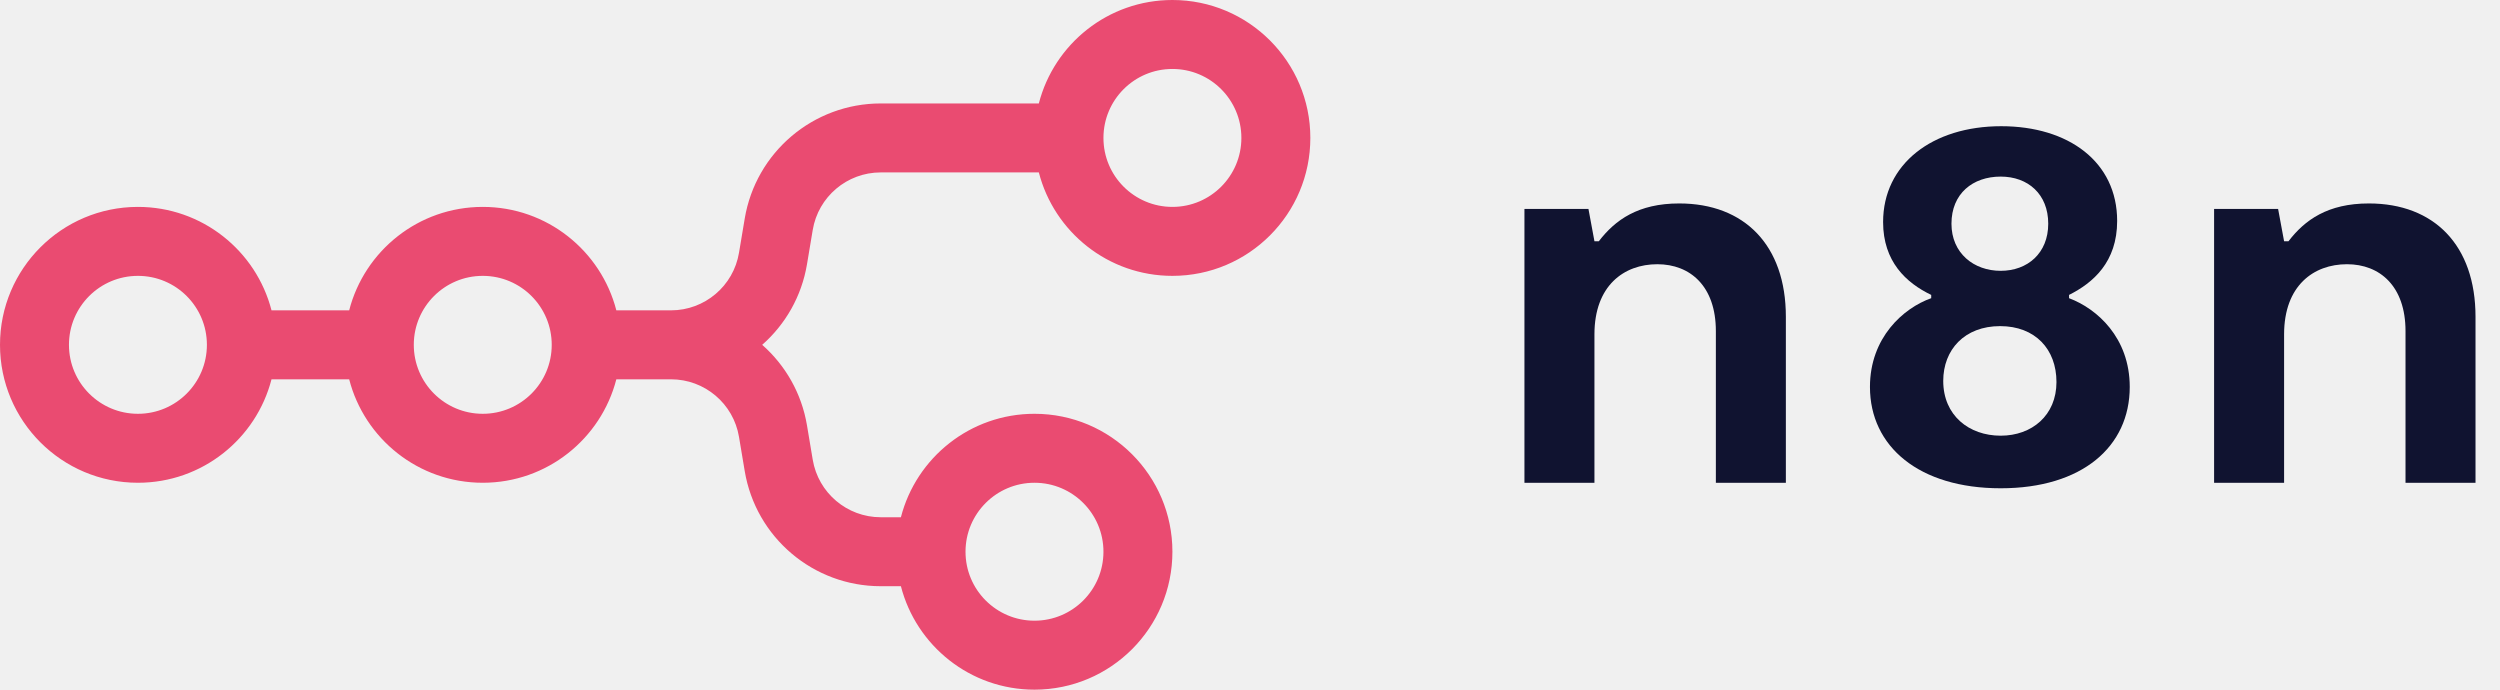
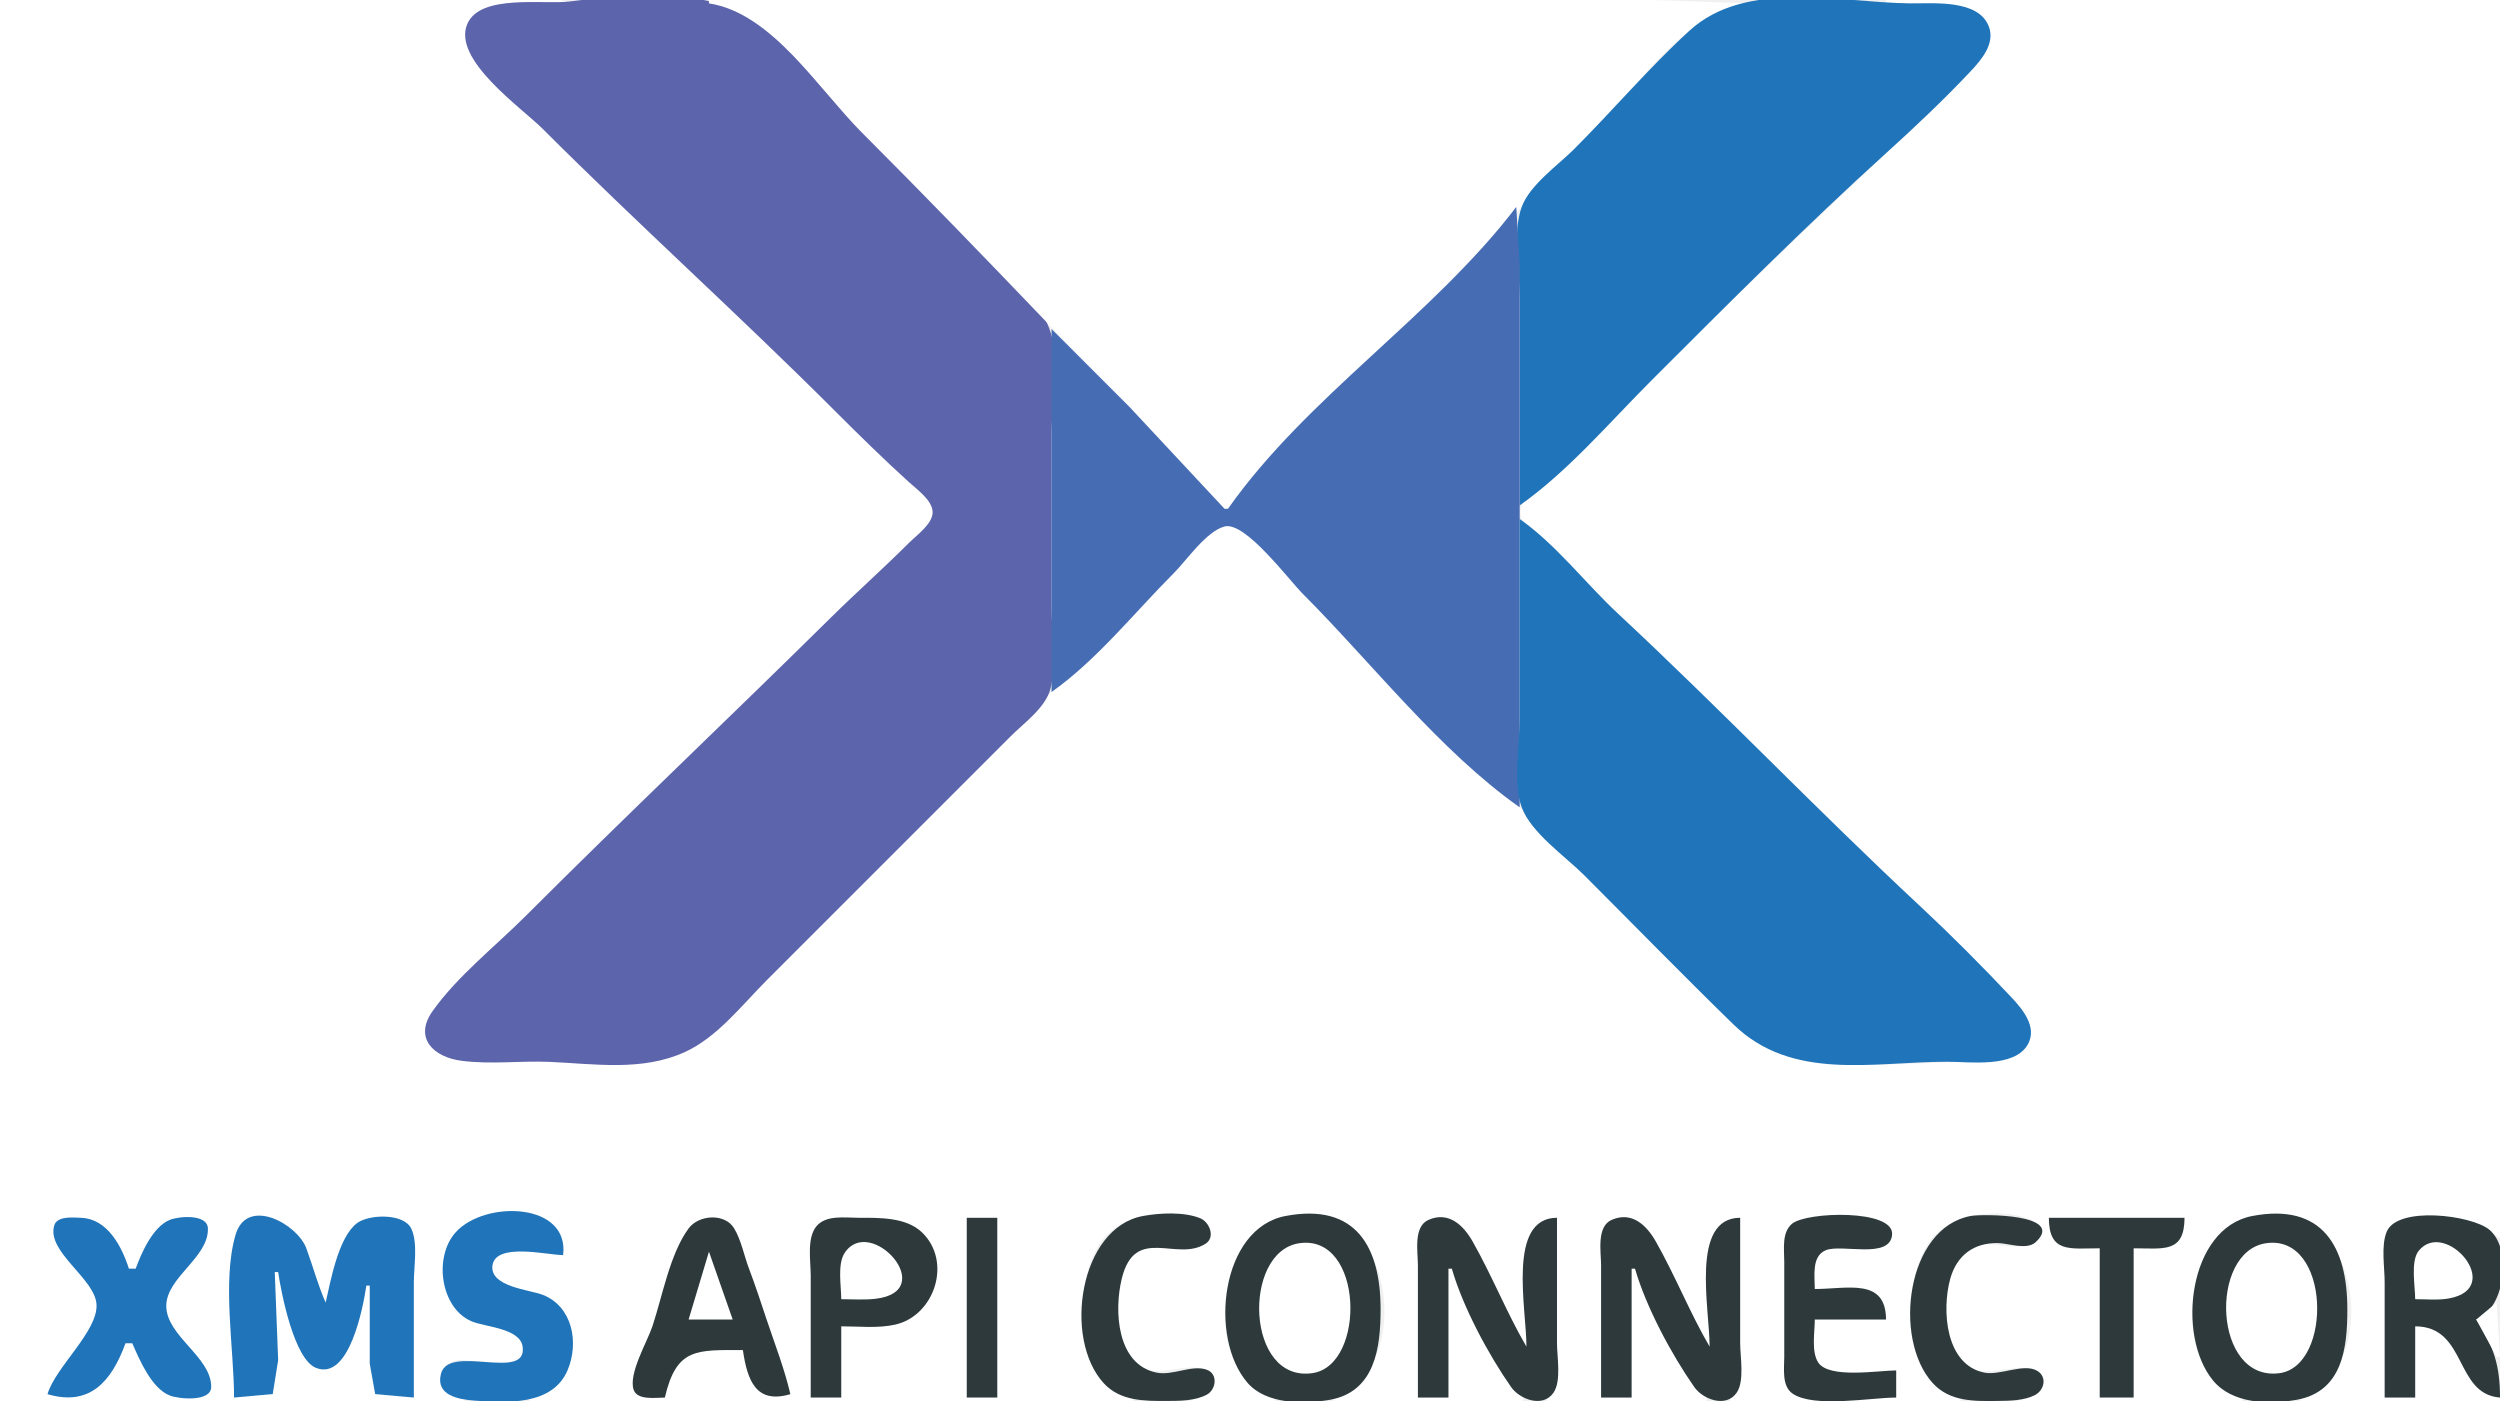
- <svg xmlns="http://www.w3.org/2000/svg" width="58" height="16" viewBox="0 0 58 16" fill="none">
-   <path fill-rule="evenodd" clip-rule="evenodd" d="M27.2 6.4C25.709 6.4 24.456 5.38 24.101 4H20.433C19.651 4 18.983 4.565 18.855 5.337L18.723 6.126C18.599 6.875 18.22 7.527 17.683 8C18.22 8.473 18.599 9.125 18.723 9.874L18.855 10.663C18.983 11.434 19.651 12 20.433 12H20.901C21.256 10.62 22.509 9.6 24 9.6C25.767 9.6 27.2 11.033 27.2 12.8C27.2 14.567 25.767 16 24 16C22.509 16 21.256 14.98 20.901 13.6H20.433C18.869 13.6 17.534 12.469 17.277 10.926L17.145 10.137C17.017 9.365 16.349 8.8 15.567 8.8H14.299C13.944 10.18 12.691 11.2 11.2 11.2C9.709 11.2 8.456 10.18 8.101 8.8H6.299C5.944 10.18 4.691 11.2 3.2 11.2C1.433 11.2 0 9.767 0 8C0 6.233 1.433 4.8 3.2 4.8C4.691 4.8 5.944 5.82 6.299 7.2H8.101C8.456 5.82 9.709 4.8 11.2 4.8C12.691 4.8 13.944 5.82 14.299 7.2H15.567C16.349 7.2 17.017 6.635 17.145 5.863L17.277 5.074C17.534 3.531 18.869 2.4 20.433 2.4L24.101 2.4C24.456 1.02 25.709 0 27.2 0C28.967 0 30.4 1.433 30.4 3.2C30.4 4.967 28.967 6.4 27.2 6.4ZM27.2 4.8C28.084 4.8 28.8 4.084 28.8 3.2C28.8 2.316 28.084 1.6 27.2 1.6C26.316 1.6 25.6 2.316 25.6 3.2C25.6 4.084 26.316 4.8 27.2 4.8ZM3.2 9.6C4.084 9.6 4.8 8.884 4.8 8C4.8 7.116 4.084 6.4 3.2 6.4C2.316 6.4 1.6 7.116 1.6 8C1.6 8.884 2.316 9.6 3.2 9.6ZM12.8 8C12.8 8.884 12.084 9.6 11.2 9.6C10.316 9.6 9.6 8.884 9.6 8C9.6 7.116 10.316 6.4 11.2 6.4C12.084 6.4 12.8 7.116 12.8 8ZM25.6 12.8C25.6 13.684 24.884 14.4 24 14.4C23.116 14.4 22.4 13.684 22.4 12.8C22.4 11.916 23.116 11.2 24 11.2C24.884 11.2 25.6 11.916 25.6 12.8Z" fill="#EA4B71" />
-   <path fill-rule="evenodd" clip-rule="evenodd" d="M48.002 6.918V6.842C48.56 6.562 49.118 6.08 49.118 5.126C49.118 3.754 47.989 2.928 46.428 2.928C44.83 2.928 43.688 3.805 43.688 5.152C43.688 6.067 44.221 6.562 44.804 6.842V6.918C44.157 7.147 43.383 7.833 43.383 8.977C43.383 10.362 44.525 11.328 46.416 11.328C48.306 11.328 49.41 10.362 49.41 8.977C49.41 7.833 48.649 7.16 48.002 6.918ZM46.416 4.097C47.05 4.097 47.519 4.504 47.519 5.19C47.519 5.876 47.037 6.283 46.416 6.283C45.794 6.283 45.274 5.876 45.274 5.19C45.274 4.491 45.769 4.097 46.416 4.097ZM46.416 10.108C45.68 10.108 45.083 9.638 45.083 8.837C45.083 8.113 45.578 7.566 46.403 7.566C47.215 7.566 47.71 8.1 47.71 8.863C47.71 9.638 47.139 10.108 46.416 10.108Z" fill="#101330" />
-   <path d="M51.367 11.201H52.991V7.757C52.991 6.626 53.676 6.13 54.45 6.13C55.212 6.13 55.808 6.639 55.808 7.681V11.201H57.432V7.35C57.432 5.686 56.468 4.72 54.958 4.72C54.006 4.72 53.473 5.101 53.093 5.597H52.991L52.852 4.847H51.367V11.201Z" fill="#101330" />
-   <path d="M36.991 11.201H35.367V4.847H36.852L36.991 5.597H37.093C37.473 5.101 38.006 4.72 38.958 4.72C40.468 4.72 41.432 5.686 41.432 7.35V11.201H39.808V7.681C39.808 6.639 39.212 6.13 38.45 6.13C37.676 6.13 36.991 6.626 36.991 7.757V11.201Z" fill="#101330" />
+ <svg xmlns="http://www.w3.org/2000/svg" width="737" height="413">
+   <path style="fill:#ffffff; stroke:none;" d="M0 0L0 413L137 413L137 412C132.292 411.245 127.058 407.431 131.731 402.408C136.322 397.474 151.463 407.3 154.338 398.856C156.527 392.427 145.773 391.512 142 390.25C132.172 386.962 127.325 375.282 133.009 366.015C140.154 354.368 167.256 353.337 166 370C160.39 369.985 153.537 367.761 148.109 369.434C144.414 370.572 143.538 374.663 146.438 377.272C151.426 381.762 159.738 380.125 164.772 385.225C173.406 393.971 167.278 409.724 156 412L156 413L334 413L334 412C317.463 407.088 315.633 378.525 324.649 366.015C330.363 358.088 343.012 356.298 351.981 358.863C354.972 359.718 359.139 363.997 354.967 366.535C350.445 369.287 342.5 365.292 337.015 367.703C327.759 371.771 327.803 391.313 332.14 398.981C338.375 410.007 351.76 398.831 357.018 405.367C360.498 409.694 353.968 411.532 351 412L351 413L376 413L376 412C350.941 403.976 359.656 356.931 387 358.04C412.14 359.06 415.728 405.249 393 412L393 413L449 413L449 412C439.747 403.452 432.833 385.609 428 374L427 374L427 412L418 412L418 374C418 369.969 416.828 363.536 420.318 360.603C424.606 357 429.844 360.215 432.381 364.044C438.952 373.964 444.431 386.027 449 397L450 397C450 386.154 444.406 359.172 459 359L459 396C459 401.562 460.23 407.858 456 412L456 413L503 413L503 412C493.747 403.452 486.833 385.609 482 374L481 374L481 412L472 412L472 374C472 369.969 470.828 363.536 474.318 360.603C478.606 357 483.844 360.215 486.381 364.044C492.952 373.964 498.431 386.027 503 397L504 397C504 386.154 498.406 359.172 513 359L513 396C513 401.562 514.23 407.858 510 412L510 413L578 413L578 412C561.435 406.696 559.686 377.304 569.558 365.094C575.637 357.575 589.179 356.125 597.938 359.228C601.212 360.389 602.503 364.547 599.006 366.535C594.221 369.256 586.674 365.159 581.043 367.703C571.392 372.063 572.036 392.374 577.005 399.945C583.266 409.484 596.226 399.172 601.199 405.404C604.625 409.696 597.946 411.671 595 412L595 413L661 413L661 412C636.18 403.561 644.745 356.934 672 358.04C697.147 359.06 700.803 405.226 678 412L678 413L737 413L737 412C723.527 409.902 727.843 391.012 712 391L712 412L703 412L703 376C703 371.527 701.77 364.874 705.318 361.434C709.786 357.102 720.469 358.674 726 359.809C730.253 360.681 733.393 362.701 737 365L737 0L556 0L556 1C563.951 1 595.29 0.012 584.347 16C583.096 17.828 581.522 19.416 579.985 21C547.329 54.658 512.155 85.845 479 119C471.153 126.847 462.835 134.161 455 142C452.642 144.359 447.376 148.11 448.346 152C449.382 156.157 455.096 160.096 458 163C465.882 170.882 473.738 178.694 482 186.17C510.921 212.338 537.807 241.081 566 268.039C575.151 276.789 584.274 285.785 592.957 295C596.389 298.642 600.833 303.961 596.562 308.721C593.144 312.533 586.761 312.939 582 312.996C570.322 313.136 558.629 313.996 547 314C519.452 314.009 506.287 296.287 488 278L404 194L374 164C371.197 161.197 366.374 154.207 362 154.207C356.875 154.207 350.338 163.662 347 167L308 206L237 277C226.327 287.673 214.887 303.701 201 310.099C188.495 315.86 175.131 313.336 162 313.015C153.151 312.798 143.725 314.072 135 312.38C127.024 310.834 122.778 305.006 128.344 298C136.379 287.886 146.869 279.131 156 270C185.658 240.342 216.153 211.495 246 182.004C253.547 174.546 261.492 167.524 269 160C271.222 157.773 275.793 154.503 275.793 151C275.793 147.537 271.298 144.254 269 142.17C261.443 135.317 254.217 128.217 247 121C219.173 93.173 189.828 66.826 162 39C156 33 135.537 18.549 137.488 9.015C139.671 -1.647 160.269 1 168 1C155.117 -4.406 132.038 0 118 0L0 0z" />
+   <path style="fill:#5c64ab; stroke:none;" d="M168 0.424C160.349 1.429 141.533 -1.905 137.743 7.108C133.322 17.623 153.725 31.725 160 38C188.161 66.161 217.839 92.839 246 121C253.217 128.217 260.438 135.322 268 142.17C270.269 144.225 274.944 147.579 274.944 151C274.944 154.458 270.195 157.803 268 160C260.488 167.519 252.547 174.547 245 182.004C215.153 211.495 184.658 240.342 155 270C146.045 278.955 134.933 287.678 127.573 298C121.852 306.023 127.804 311.629 136 312.711C144.546 313.838 153.401 312.663 162 313.039C175.303 313.622 189.377 315.914 202 310.099C211.519 305.713 218.722 296.278 226 289L269 246L298 217C301.916 213.084 308.276 208.608 309.682 203C311.498 195.756 310 186.456 310 179L310 128C310 118.983 312.526 105.486 309.397 97C304.327 83.251 284.928 70.562 275.09 60C265.313 49.505 254.79 39.632 245.17 29C236.751 19.696 227.779 7.717 216 2.529C203.399 -3.022 181.481 -1.346 168 0.424z" />
+   <path style="fill:#ffffff; stroke:none;" d="M209 0L209 1C227.56 3.792 241.593 26.593 254 39C290.326 75.326 325.486 112.893 361 150L362 150C398.173 113.827 433.267 76.616 468.985 40C481.475 27.197 496.124 3.829 515 1L487 0L425 0L209 0z" />
+   <path style="fill:#2074ba; stroke:none;" d="M448 149C462.279 138.942 474.648 124.333 487 112C509.535 89.501 532.386 66.537 556 45.17C564.58 37.406 573.012 29.432 580.957 21C584.067 17.699 588.122 12.956 586.381 8.019C583.436 -0.338 569.901 1.078 563 0.996C542.426 0.751 514.708 -6.244 498 9.093C486.013 20.097 475.482 32.517 464 44C459.192 48.808 451.006 54.484 448.603 61C445.851 68.464 448 80.083 448 88L448 149z" />
+   <path style="fill:#466db3; stroke:none;" d="M447 61C422.362 93.337 385.385 116.803 362 150L361 150L333.015 120L310 97L310 204C323.304 194.628 334.494 180.506 346 169C349.832 165.168 355.623 156.619 361 155.207C367.086 153.609 379.954 170.954 384 175C404.391 195.391 424.445 221.407 448 238L448 114L448 78L447 61z" />
+   <path style="fill:#2074ba; stroke:none;" d="M448 153L448 212C448 219.641 445.946 230.792 448.603 238C451.382 245.536 461.418 252.418 467 258C481.66 272.66 496.147 287.521 511 301.985C528.336 318.867 552.165 313 574 313C580.654 313 593.873 314.915 597.817 307.867C600.657 302.791 596.256 297.501 592.957 294C584.298 284.81 575.239 275.696 566 267.09C535.788 238.946 507.212 209.054 477 180.91C467.315 171.888 458.834 160.631 448 153M166 370C167.95 354.477 143.068 353.728 134.394 363.214C127.748 370.482 129.828 385.608 139.004 389.521C142.967 391.211 153.341 391.52 154.079 397.035C155.468 407.418 132.273 395.992 129.987 405.015C128.375 411.375 135.142 412.553 140 412.91C149.386 413.598 162.861 414.362 167.297 403.999C170.792 395.835 168.751 385.117 159.999 381.714C156.076 380.188 144.383 379.36 145.176 373.093C146.053 366.166 161.502 369.997 166 370z" />
+   <path style="fill:#2d393b; stroke:none;" d="M337 358.465C318.28 361.841 313.276 394.594 325.394 407.786C330.24 413.063 337.408 413.031 344 412.999C347.803 412.981 352.302 413.001 355.757 411.146C358.53 409.657 359.157 404.982 355.696 403.774C351.356 402.259 345.721 405.601 341 404.655C329.221 402.296 328.388 386.444 330.684 377C334.58 360.978 346.859 372.133 355.397 366.651C358.415 364.713 356.501 360.233 353.852 359.148C349.072 357.191 341.983 357.566 337 358.465M379 358.468C359.832 362.09 356.278 394.406 367.789 407.671C373.282 413.999 384.335 414.018 392 412.671C405.368 410.322 406.999 397.273 407 386C407.001 367.58 399.732 354.55 379 358.468M581 358.465C562.093 361.898 557.892 394.547 569.709 407.671C574.766 413.287 582.061 413.079 589 412.996C592.462 412.955 596.687 412.902 599.851 411.297C602.616 409.894 603.631 405.942 600.566 404.117C596.651 401.787 589.571 405.572 585 404.655C573.477 402.344 572.395 386.184 574.928 377C576.821 370.138 581.848 366.319 589 366.456C592.139 366.516 597.515 368.612 600.141 366.168C609.072 357.859 584.427 357.842 581 358.465M664 358.468C645.178 362.025 641.489 393.688 652.394 406.956C658.06 413.849 668.784 414.115 677 412.671C690.577 410.285 692 397.38 692 386C692 367.581 684.733 354.549 664 358.468z" />
+   <path style="fill:#2074ba; stroke:none;" d="M14 411C26.5 414.695 32.881 407.252 37 396L39 396C41.121 400.917 44.732 409.322 50.043 411.397C52.747 412.453 62.246 413.359 62.263 408.852C62.297 400 49.02 393.863 49.02 385C49.02 376.538 61.551 370.736 61.289 362.148C61.156 357.814 52.782 358.525 50.093 359.603C45.081 361.614 41.735 369.261 40 374L38 374C35.894 367.391 31.651 359.336 24 359.019C21.694 358.924 16.807 358.35 15.967 361.318C13.752 369.145 28.055 376.927 28.454 384.576C28.869 392.503 16.357 402.991 14 411M69 412L80.397 410.972L82 401L81 375L82 375C82.934 381.324 86.702 400.647 93.133 403.242C102.96 407.208 107.066 385.326 108 379L109 379L109 402L110.603 410.972L122 412L122 378C122 373.385 123.253 366.5 121.258 362.228C119.097 357.602 108.759 357.915 105.225 360.603C99.732 364.781 97.494 377.544 96 384C93.7 378.812 92.271 373.317 90.304 368C87.628 360.767 72.763 352.635 69.434 364.044C65.415 377.817 69 397.633 69 412z" />
+   <path style="fill:#2d393b; stroke:none;" d="M196 412C199.405 397.282 205.351 398 219 398C220.319 406.933 222.84 414.002 233 411C231.272 403.532 228.423 396.269 226 389C224.326 383.977 222.683 378.952 220.808 374C219.366 370.193 218.53 365.651 216.442 362.148C213.703 357.552 205.978 358.093 202.995 362.148C197.49 369.631 195.261 382.219 192.333 391C190.814 395.558 185.225 404.948 186.788 409.682C187.852 412.906 193.413 411.998 196 412M239 412L248 412L248 391C253.2 391 258.905 391.648 264 390.471C275.524 387.807 280.794 371.903 271.775 363.279C267.06 358.769 259.069 359.002 253 359C249.142 358.999 243.558 358.123 240.742 361.434C237.766 364.933 239 371.748 239 376L239 412M285 359L285 412L294 412L294 359L285 359M418 412L427 412L427 374L428 374C431.251 385.286 438.731 399.256 445.468 408.891C448 412.513 454.813 415.156 457.972 410.566C460.345 407.119 459 399.996 459 396L459 359C444.226 359.052 450 385.72 450 397C444.15 386.977 439.865 376.096 434.138 366.004C431.452 361.27 427.129 357.004 421.148 359.603C416.585 361.587 418 369.017 418 373L418 412M472 412L481 412L481 374L482 374C485.251 385.286 492.731 399.255 499.468 408.891C502 412.513 508.813 415.156 511.972 410.566C514.345 407.119 513 399.996 513 396L513 359C498.226 359.052 504 385.72 504 397C498.15 386.977 493.865 376.096 488.138 366.004C485.452 361.27 481.129 357.004 475.148 359.603C470.585 361.587 472 369.017 472 373L472 412M559 412L559 404C553.809 404 539.254 406.517 536.028 401.682C533.915 398.516 535 392.641 535 389L556 389C555.956 376.608 544.633 380 535 380C535 376.317 533.988 370.42 538.148 368.603C542.808 366.569 557.207 371.402 557.793 363.961C558.388 356.404 532.622 357.192 528.318 360.742C525.177 363.333 526 368.394 526 372L526 400C526.001 403.376 525.203 408.597 528.434 410.821C534.728 415.153 551.483 412 559 412M604 359C604.037 369.505 610.199 368 619 368L619 412L629 412L629 368C637.801 368 643.963 369.505 644 359L604 359M703 412L712 412L712 391C727.357 391.054 723.516 410.974 737 412C737 402.658 735.189 396.867 730 389C738.304 386.107 740.796 368.281 733.852 362.514C728.644 358.189 706.782 355.452 703.603 363.109C701.877 367.268 703 373.568 703 378L703 412z" />
+   <path style="fill:#ffffff; stroke:none;" d="M383 366.508C366.139 369.014 367.226 407.806 387 404.785C402.763 402.377 402.016 363.681 383 366.508M668 366.508C651.132 369.015 652.413 407.423 672 404.81C687.711 402.715 687.089 363.67 668 366.508M248 383C251.297 383 254.721 383.258 258 382.891C277.203 380.74 256.635 357.919 249.028 369.318C246.788 372.675 248 379.131 248 383M712 383C715.256 383 718.784 383.365 721.996 382.772C738.751 379.675 720.834 359.1 713.028 368.742C710.568 371.781 712 379.288 712 383M209 369L203 389L216 389L209 369M736 384L730 389L736 400L737 400L736 384z" />
</svg>
